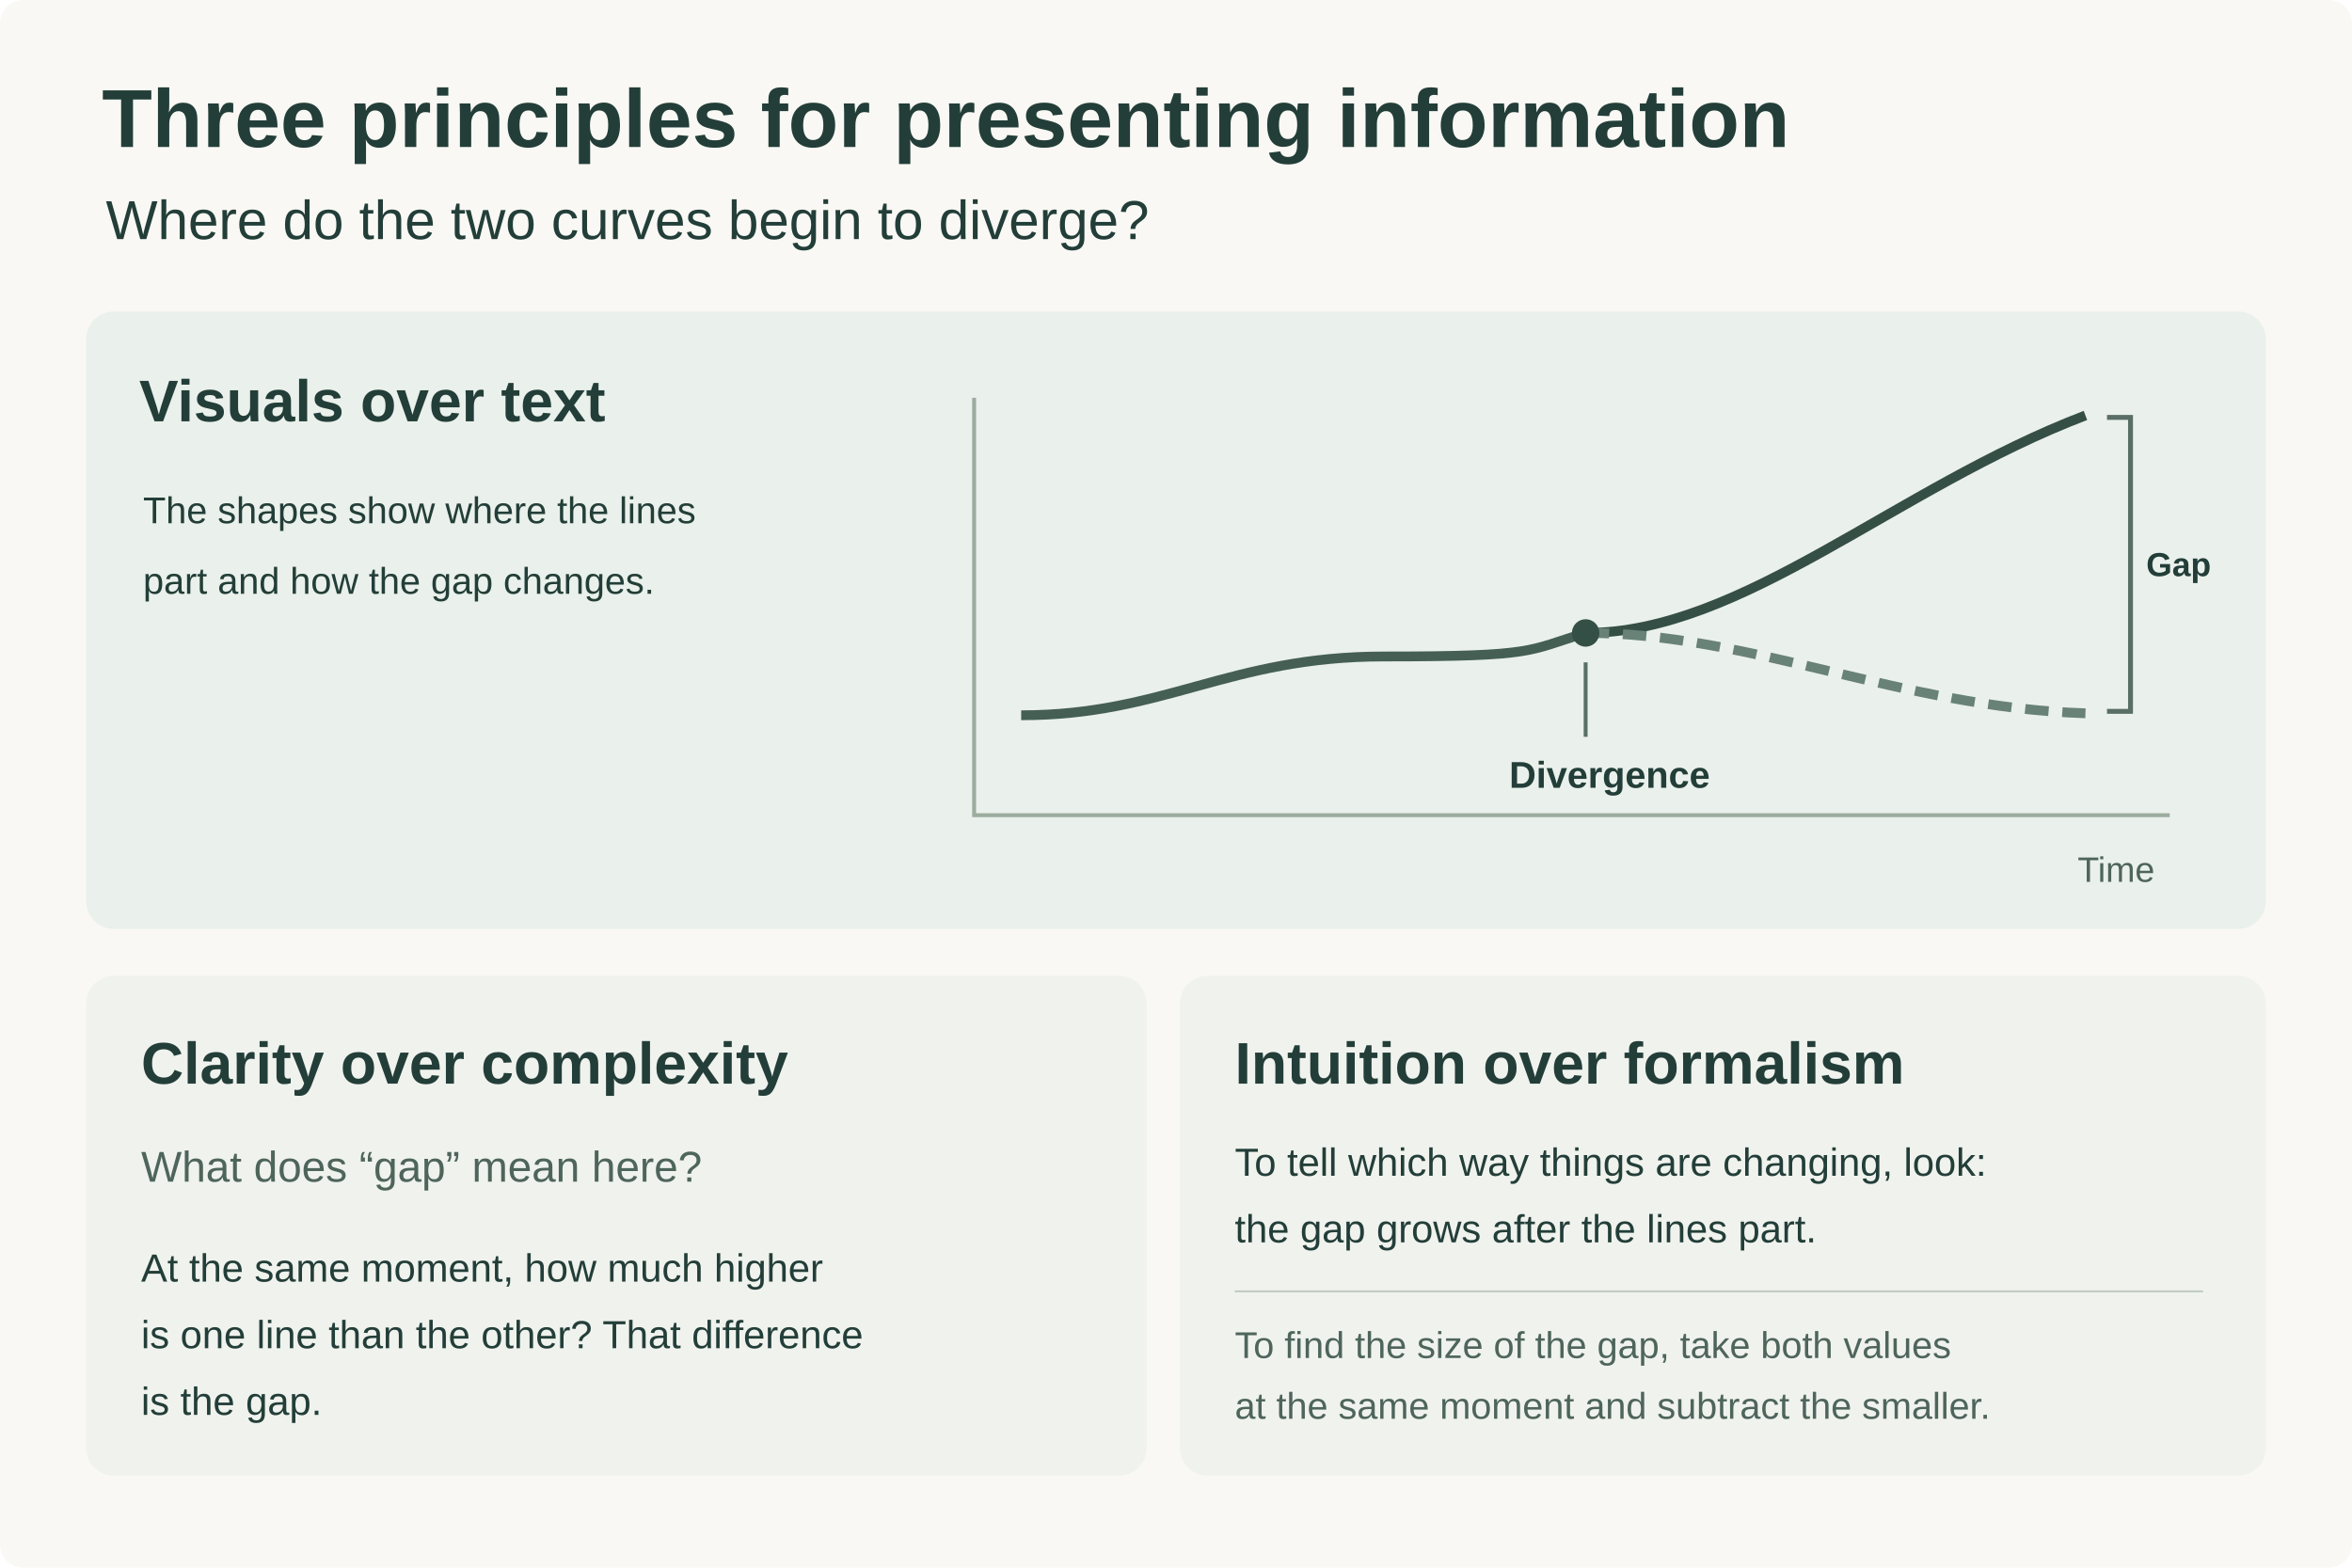
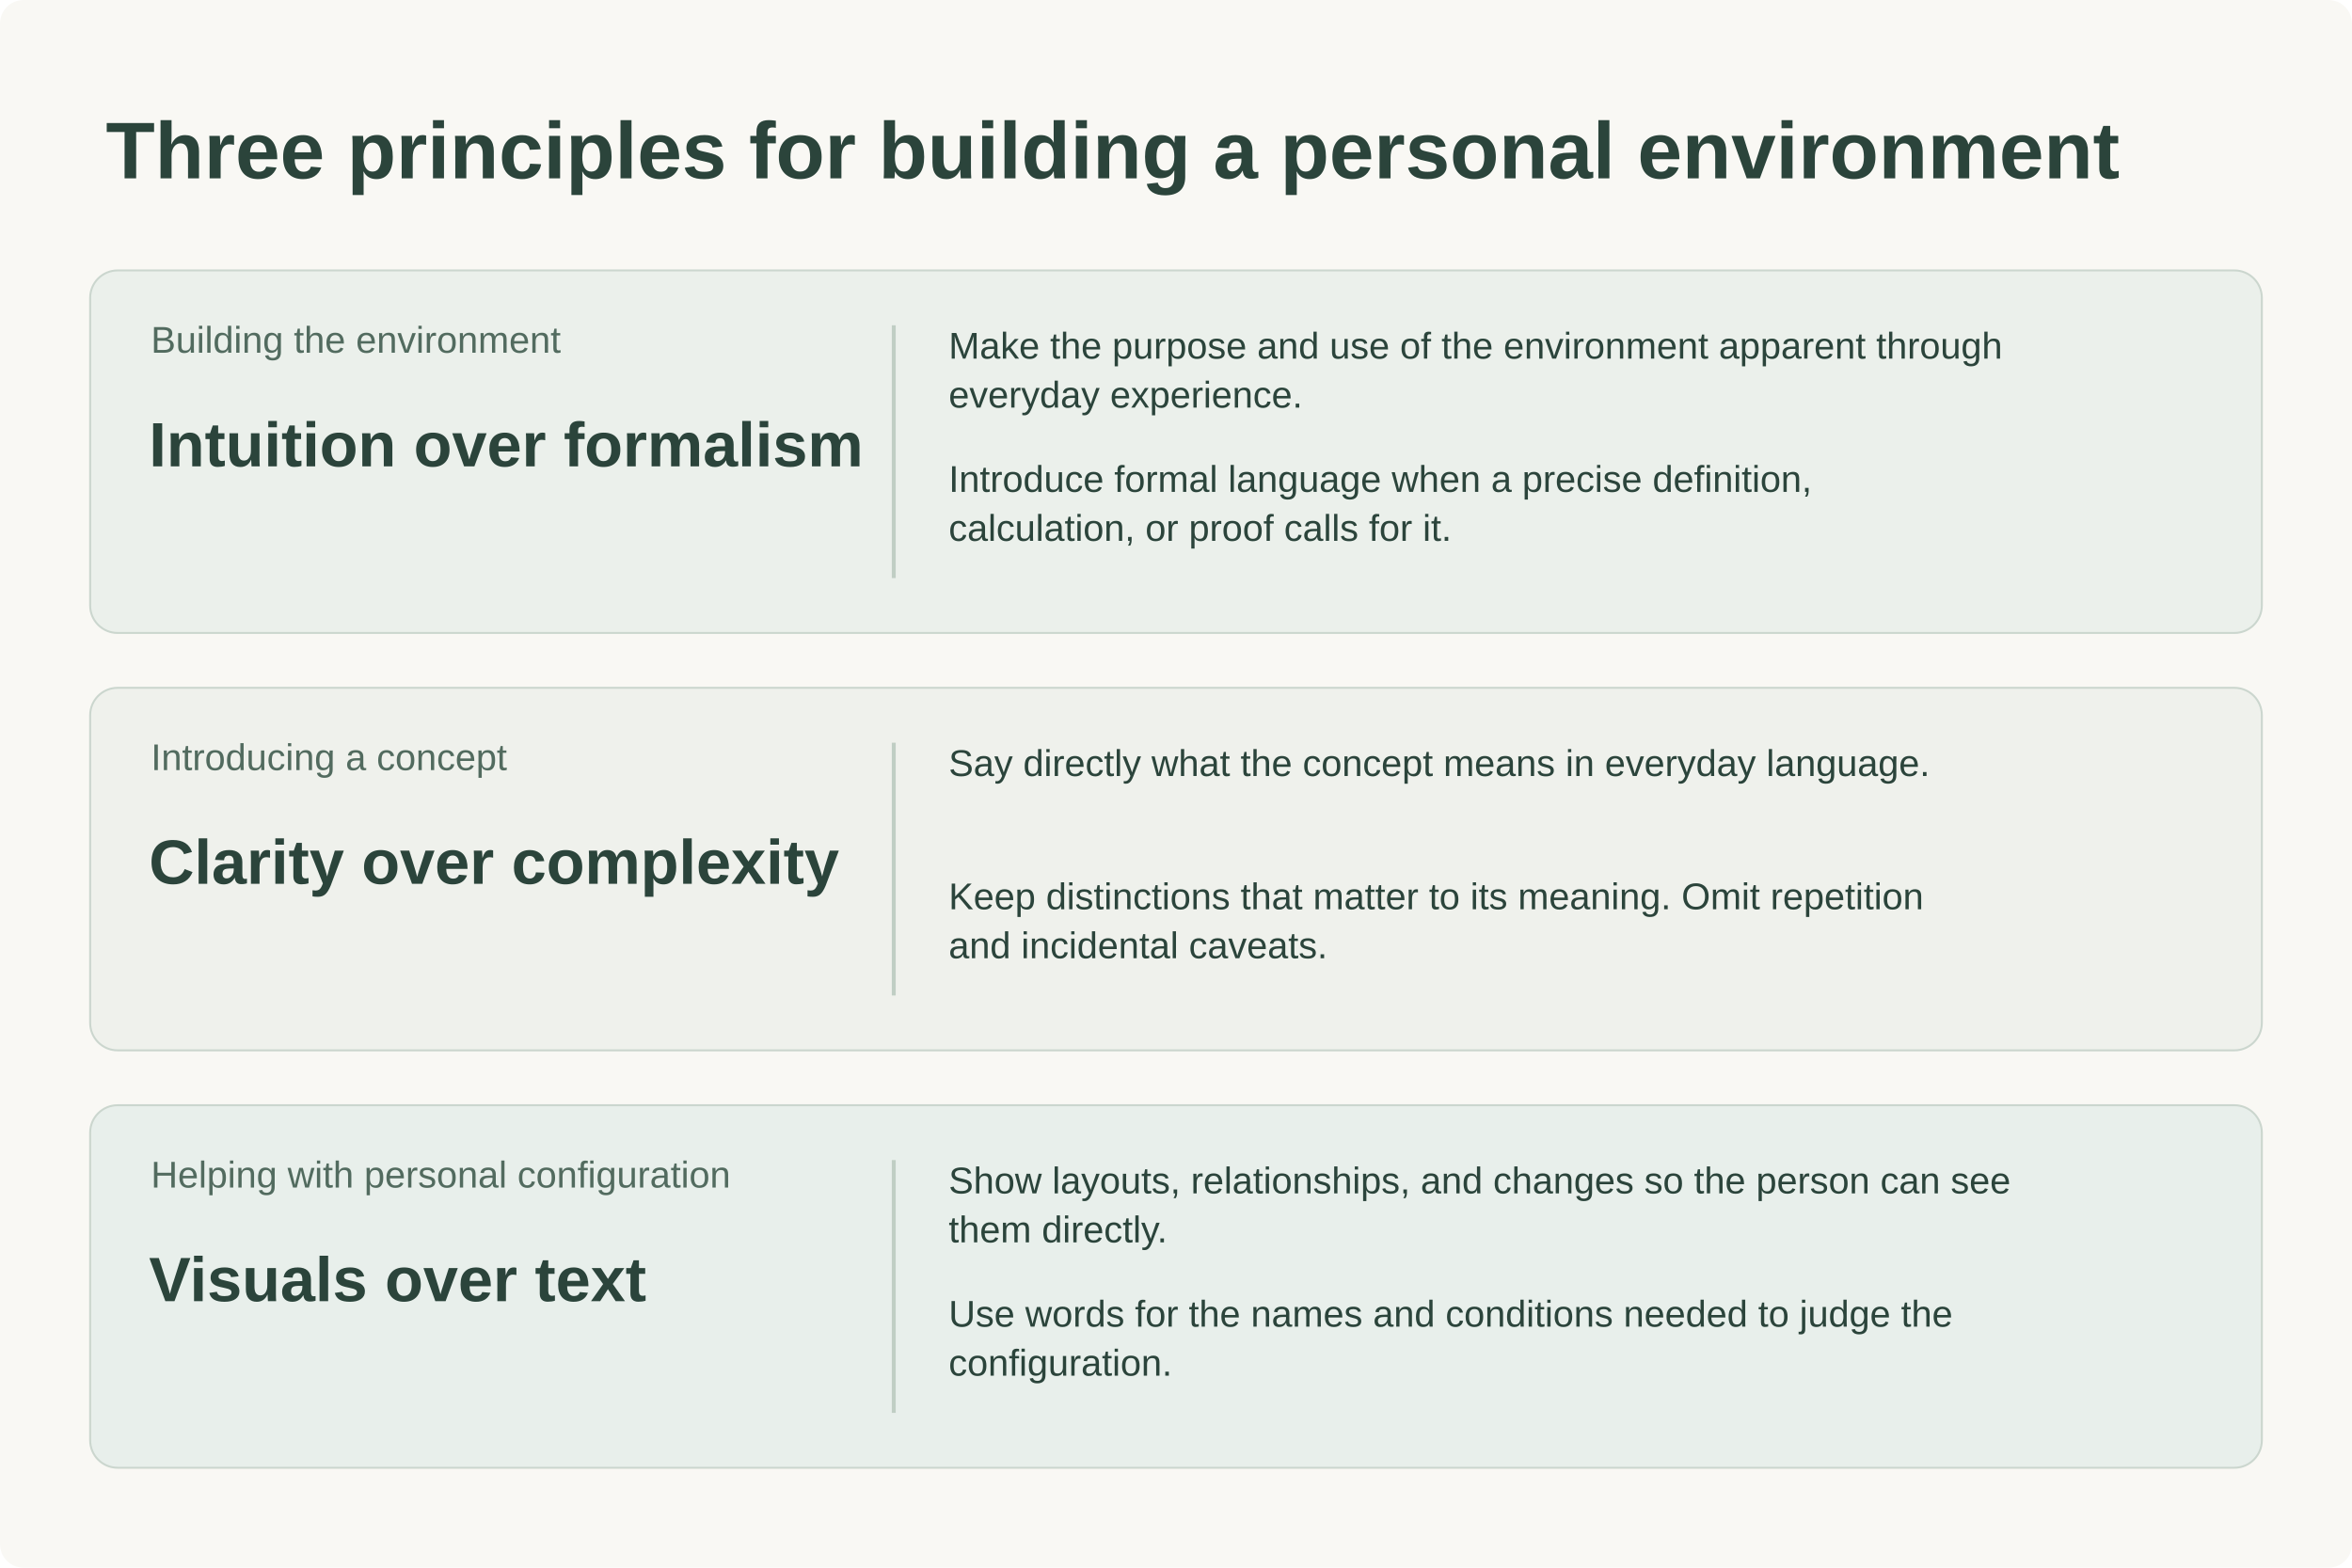
<svg xmlns="http://www.w3.org/2000/svg" role="img" viewBox="0 0 1200 800" aria-labelledby="title desc">
-   <rect width="1200" height="800" fill="#f9f8f4" rx="12" />
+   <rect width="1200" height="800" rx="12" fill="#f9f8f4" />
  <g font-family="PingFang SC,Helvetica Neue,Arial,sans-serif">
-     <text x="52" y="75" font-size="42" font-weight="600" fill="#233e38">Three principles for presenting information</text>
-     <text x="54" y="122" font-size="28" font-weight="400" fill="#233e38">Where do the two curves begin to diverge?</text>
-     <rect x="44" y="159" width="1112" height="315" rx="14" fill="#eaf0eb" />
-     <text x="71" y="215" font-size="30" font-weight="600" fill="#233e38">Visuals over text</text>
-     <text x="73" y="267" font-size="19" font-weight="400" fill="#233e38">The shapes show where the lines</text>
-     <text x="73" y="303" font-size="19" font-weight="400" fill="#233e38">part and how the gap changes.</text>
-     <path d="M497 203V416H1107" fill="none" stroke="#9cac9f" stroke-width="2" />
-     <text x="1060" y="450" font-size="18" font-weight="400" fill="#4e655c">Time</text>
-     <path d="M521 365 C594 365 627 335 706 335 S779 332 809 323" fill="none" stroke="#455f54" stroke-width="5" />
-     <path d="M809 323 C889 323 967 249 1064 212" fill="none" stroke="#354f46" stroke-width="5" />
-     <path d="M809 323 C893 323 970 361 1064 364" fill="none" stroke="#698278" stroke-width="5" stroke-dasharray="12 7" />
-     <circle cx="809" cy="323" r="7" fill="#344f46" />
-     <path d="M809 338v38" fill="none" stroke="#597068" stroke-width="2" />
-     <text x="770" y="402" font-size="19" font-weight="600" fill="#233e38">Divergence</text>
-     <path d="M1075 213h12v150h-12" fill="none" stroke="#596e66" stroke-width="2.5" />
-     <text x="1095" y="294" font-size="17" font-weight="600" fill="#233e38">Gap</text>
-     <rect x="44" y="498" width="541" height="255" rx="14" fill="#f0f2ee" />
-     <rect x="602" y="498" width="554" height="255" rx="14" fill="#f0f2ee" />
-     <text x="72" y="553" font-size="30" font-weight="600" fill="#233e38">Clarity over complexity</text>
-     <text x="72" y="603" font-size="22" font-weight="400" fill="#4e655c">What does “gap” mean here?</text>
-     <text x="72" y="654" font-size="20" font-weight="400" fill="#233e38">At the same moment, how much higher</text>
-     <text x="72" y="688" font-size="20" font-weight="400" fill="#233e38">is one line than the other? That difference</text>
-     <text x="72" y="722" font-size="20" font-weight="400" fill="#233e38">is the gap.</text>
-     <text x="630" y="553" font-size="30" font-weight="600" fill="#233e38">Intuition over formalism</text>
-     <text x="630" y="600" font-size="20" font-weight="400" fill="#233e38">To tell which way things are changing, look:</text>
-     <text x="630" y="634" font-size="20" font-weight="400" fill="#233e38">the gap grows after the lines part.</text>
-     <path d="M630 659H1124" fill="none" stroke="#c0ccc3" stroke-width="1" />
-     <text x="630" y="693" font-size="19" font-weight="400" fill="#4e655c">To find the size of the gap, take both values</text>
-     <text x="630" y="724" font-size="19" font-weight="400" fill="#4e655c">at the same moment and subtract the smaller.</text>
+     <text x="54" y="91" font-size="41" font-weight="600" fill="#2b443b">Three principles for building a personal environment</text>
+     <rect x="46" y="138" width="1108" height="185" rx="14" fill="#ebf0eb" stroke="#cbd6ce" />
+     <text x="77" y="180" font-size="19" font-weight="400" fill="#526b5f">Building the environment</text>
+     <text x="76" y="238" font-size="32" font-weight="600" fill="#2b443b">Intuition over formalism</text>
+     <path d="M456 166v129" stroke="#c0cec4" stroke-width="2" />
+     <text x="484" y="183" font-size="19" font-weight="400" fill="#2b443b">Make the purpose and use of the environment apparent through</text>
+     <text x="484" y="208" font-size="19" font-weight="400" fill="#2b443b">everyday experience.</text>
+     <text x="484" y="251" font-size="19" font-weight="400" fill="#2b443b">Introduce formal language when a precise definition,</text>
+     <text x="484" y="276" font-size="19" font-weight="400" fill="#2b443b">calculation, or proof calls for it.</text>
+     <rect x="46" y="351" width="1108" height="185" rx="14" fill="#eff1ec" stroke="#cbd6ce" />
+     <text x="77" y="393" font-size="19" font-weight="400" fill="#526b5f">Introducing a concept</text>
+     <text x="76" y="451" font-size="32" font-weight="600" fill="#2b443b">Clarity over complexity</text>
+     <path d="M456 379v129" stroke="#c0cec4" stroke-width="2" />
+     <text x="484" y="396" font-size="19" font-weight="400" fill="#2b443b">Say directly what the concept means in everyday language.</text>
+     <text x="484" y="464" font-size="19" font-weight="400" fill="#2b443b">Keep distinctions that matter to its meaning. Omit repetition</text>
+     <text x="484" y="489" font-size="19" font-weight="400" fill="#2b443b">and incidental caveats.</text>
+     <rect x="46" y="564" width="1108" height="185" rx="14" fill="#e8efeb" stroke="#cbd6ce" />
+     <text x="77" y="606" font-size="19" font-weight="400" fill="#526b5f">Helping with personal configuration</text>
+     <text x="76" y="664" font-size="32" font-weight="600" fill="#2b443b">Visuals over text</text>
+     <path d="M456 592v129" stroke="#c0cec4" stroke-width="2" />
+     <text x="484" y="609" font-size="19" font-weight="400" fill="#2b443b">Show layouts, relationships, and changes so the person can see</text>
+     <text x="484" y="634" font-size="19" font-weight="400" fill="#2b443b">them directly.</text>
+     <text x="484" y="677" font-size="19" font-weight="400" fill="#2b443b">Use words for the names and conditions needed to judge the</text>
+     <text x="484" y="702" font-size="19" font-weight="400" fill="#2b443b">configuration.</text>
  </g>
</svg>
